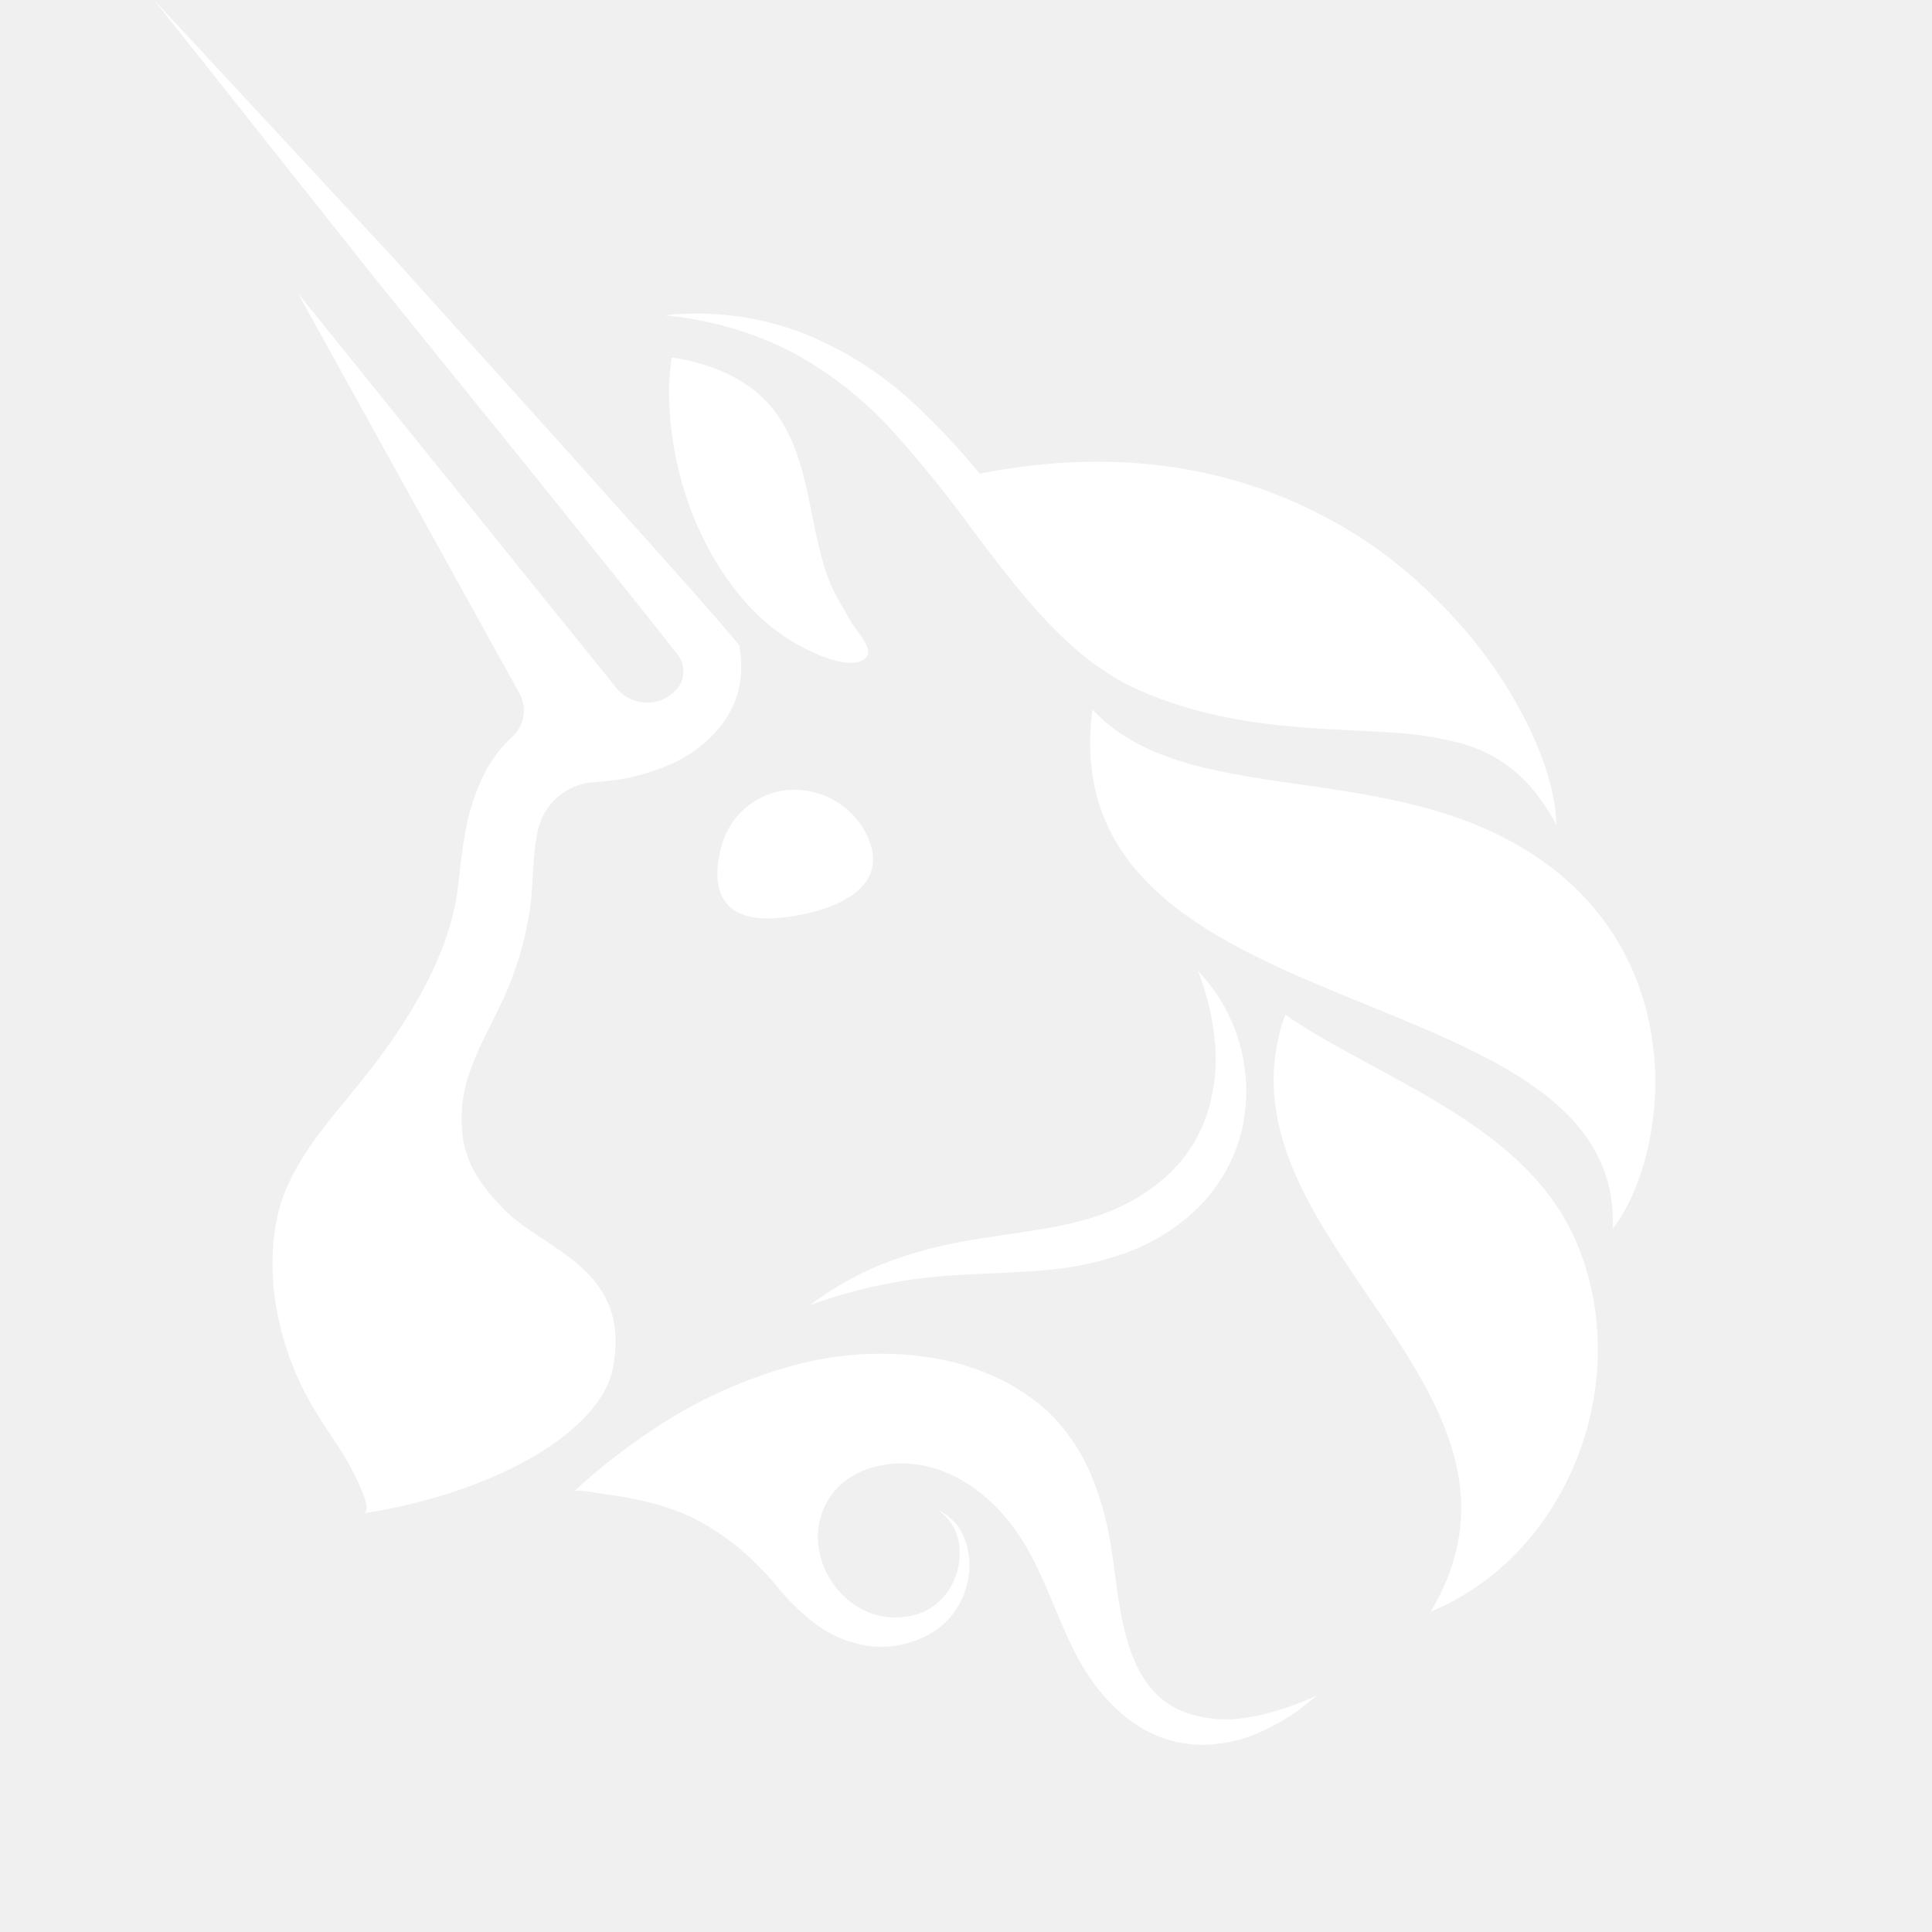
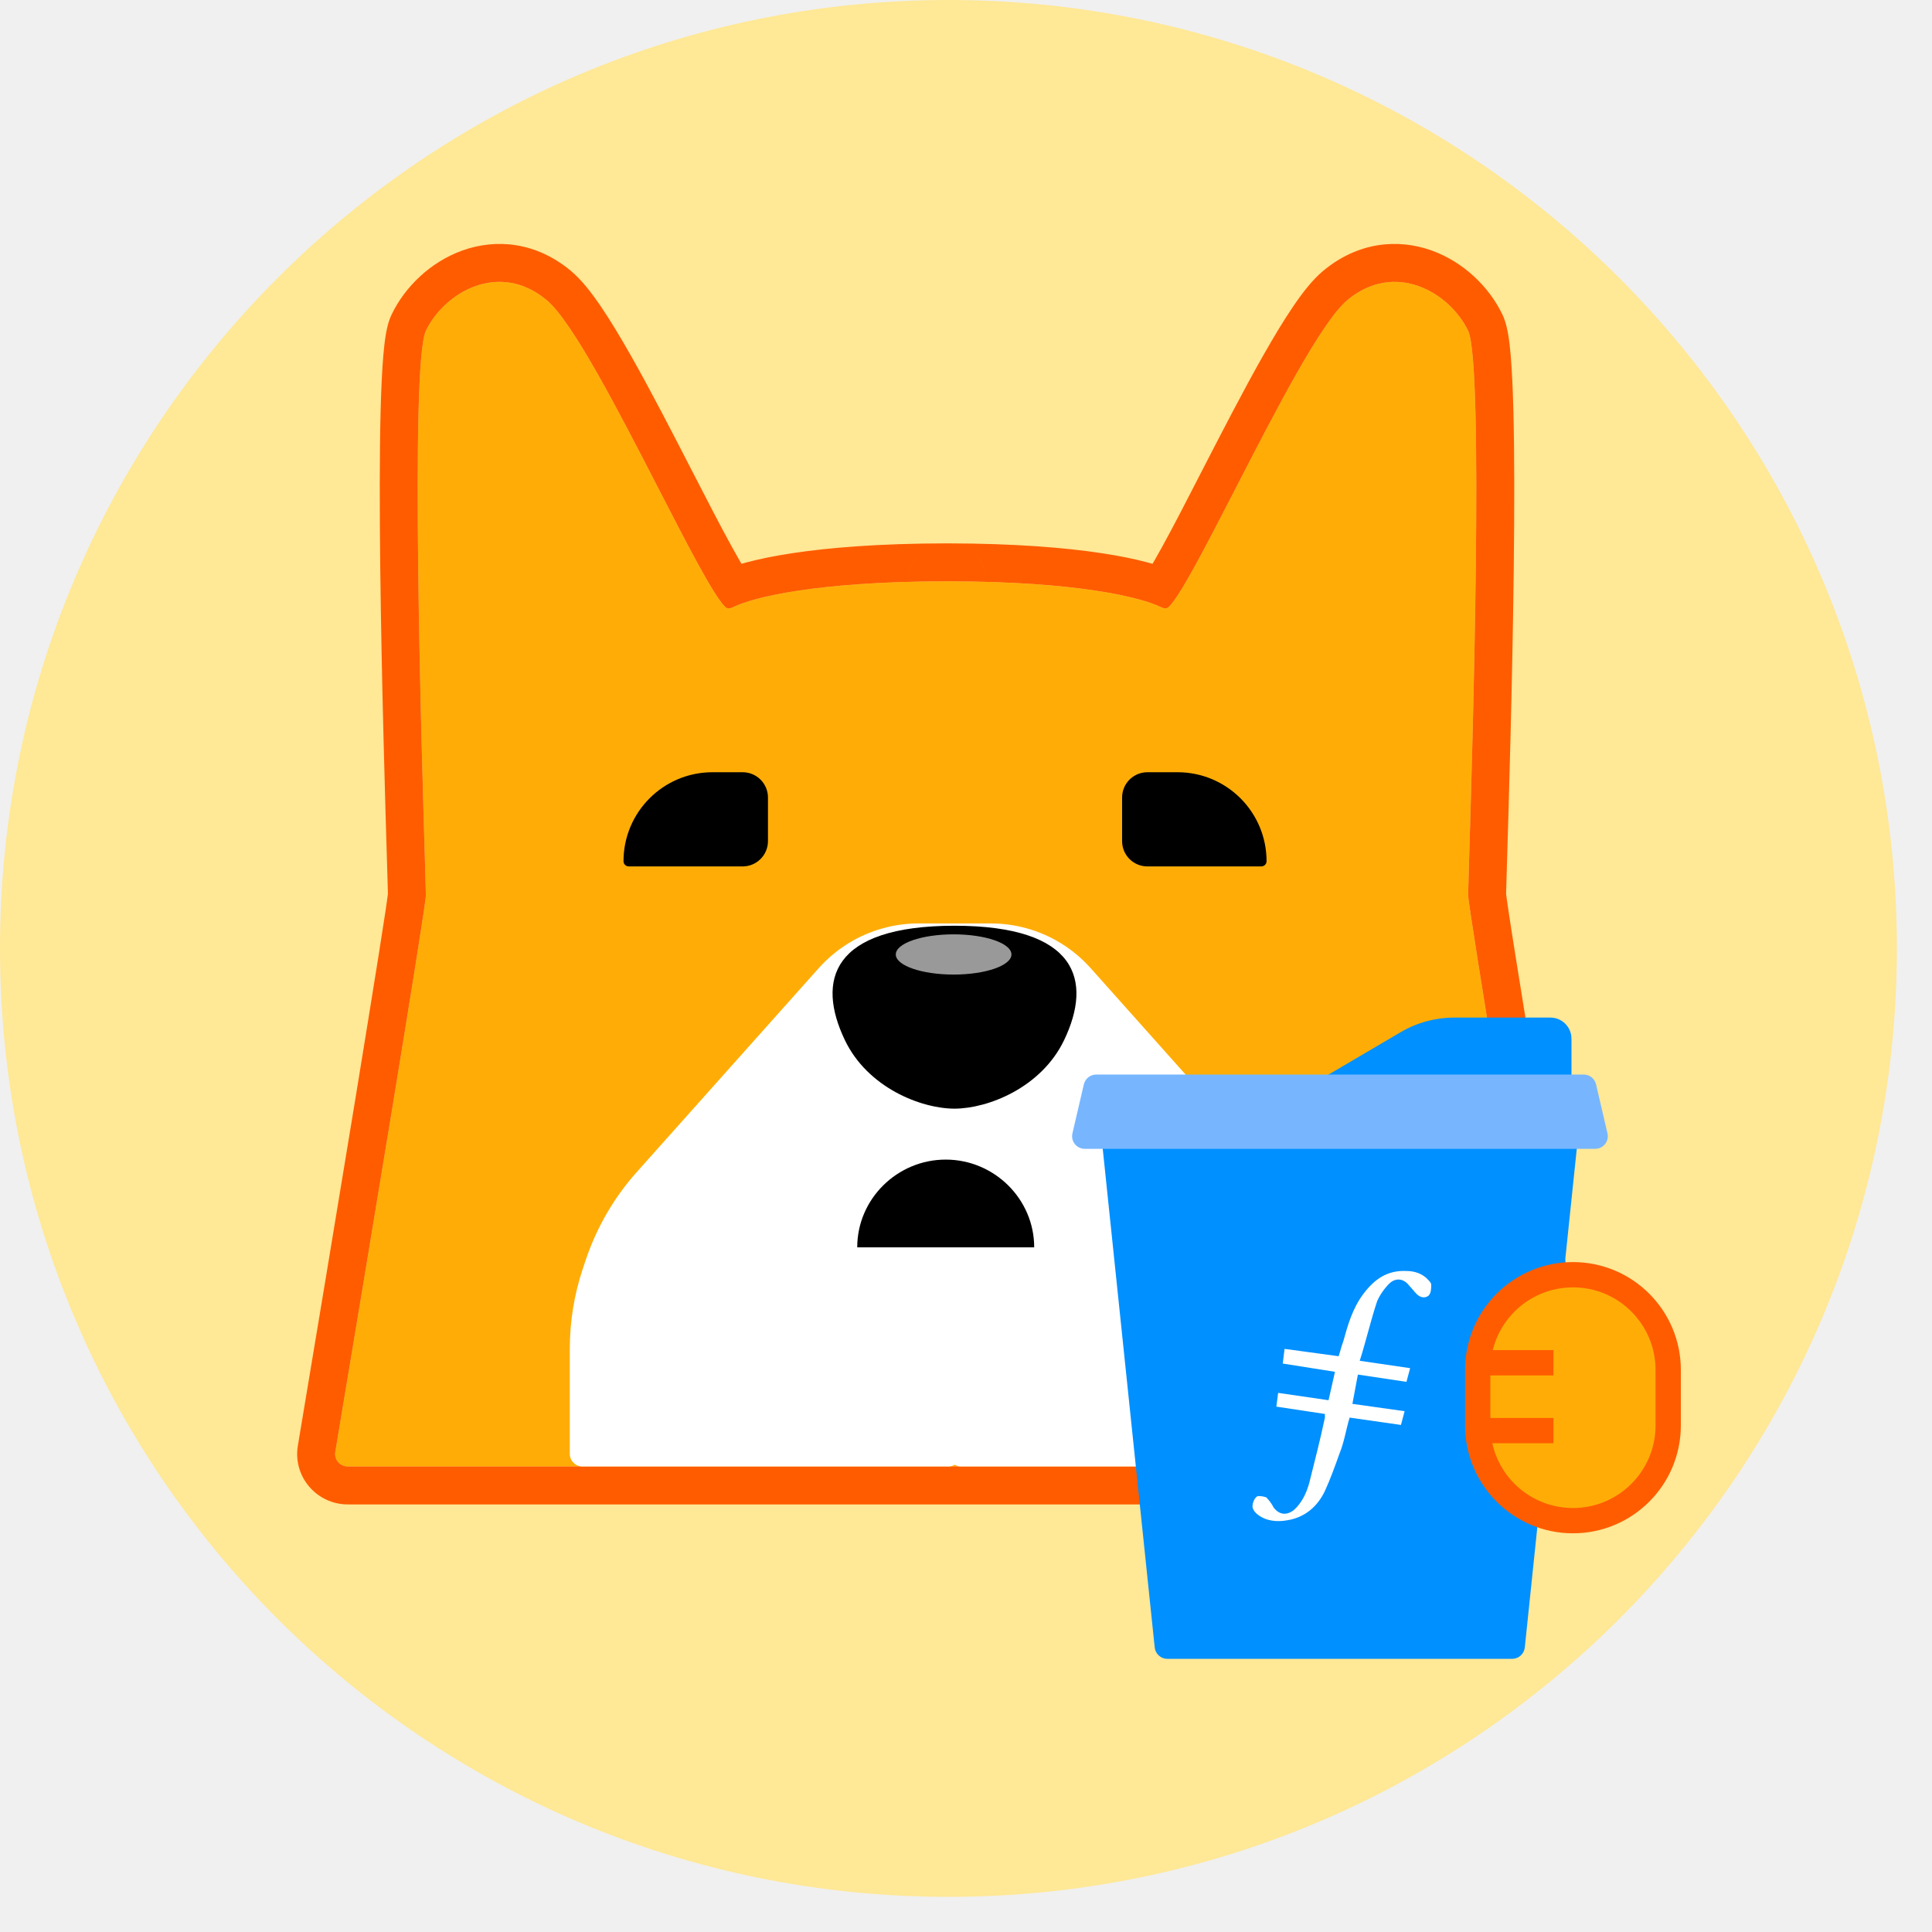
- <svg xmlns="http://www.w3.org/2000/svg" width="32" height="32" viewBox="0 0 32 32" fill="none">
-   <path d="M14.308 13.737C14.914 14.809 13.558 15.142 12.921 15.203C11.957 15.297 11.757 14.739 11.945 14.037C12.007 13.786 12.144 13.56 12.338 13.39C12.533 13.22 12.774 13.114 13.03 13.086C13.282 13.063 13.536 13.111 13.762 13.226C13.988 13.342 14.177 13.518 14.308 13.737V13.737Z" fill="white" />
-   <path d="M18.094 11.752C17.389 17.169 26.893 16.042 26.712 20.353C27.65 19.129 28.053 15.803 25.293 14.091C22.834 12.564 19.63 13.399 18.094 11.752Z" fill="white" />
-   <path d="M23.568 9.709C23.506 9.652 23.443 9.595 23.381 9.539C23.444 9.596 23.506 9.657 23.568 9.709Z" fill="white" />
-   <path d="M25.777 13.658L25.771 13.65C25.686 13.489 25.588 13.336 25.479 13.191C25.159 12.755 24.699 12.442 24.177 12.306C23.829 12.216 23.474 12.159 23.116 12.138C22.753 12.112 22.383 12.097 22.009 12.077C21.259 12.035 20.491 11.958 19.741 11.743C19.553 11.69 19.366 11.631 19.185 11.561C19.091 11.527 19.004 11.49 18.911 11.451C18.818 11.411 18.724 11.366 18.63 11.318C18.277 11.124 17.951 10.886 17.658 10.609C17.08 10.069 16.627 9.457 16.172 8.864C15.743 8.268 15.283 7.696 14.794 7.15C14.311 6.615 13.74 6.167 13.106 5.826C12.45 5.494 11.737 5.289 11.005 5.223C11.765 5.14 12.533 5.234 13.25 5.498C13.973 5.78 14.635 6.202 15.197 6.74C15.564 7.086 15.908 7.455 16.228 7.845C18.609 7.374 20.54 7.792 22.024 8.604L22.058 8.621C22.53 8.878 22.973 9.187 23.378 9.542C23.443 9.598 23.507 9.655 23.566 9.712C23.882 10.004 24.176 10.319 24.446 10.654L24.466 10.681C25.343 11.796 25.776 12.956 25.777 13.658Z" fill="white" />
-   <path d="M25.776 13.657L25.77 13.646L25.776 13.657Z" fill="white" />
-   <path d="M11.126 5.921C11.734 6.009 12.354 6.252 12.753 6.715C13.152 7.179 13.299 7.781 13.415 8.355C13.508 8.799 13.582 9.252 13.757 9.673C13.841 9.879 13.965 10.059 14.068 10.253C14.153 10.414 14.309 10.559 14.369 10.731C14.38 10.756 14.384 10.783 14.381 10.81C14.377 10.836 14.367 10.862 14.351 10.884C14.139 11.119 13.568 10.857 13.352 10.752C12.979 10.566 12.645 10.31 12.368 9.998C11.503 9.033 11.056 7.644 11.083 6.379C11.089 6.226 11.104 6.073 11.126 5.921Z" fill="white" />
-   <path d="M21.287 16.806C19.974 20.485 25.927 22.953 23.697 26.694C25.985 25.745 27.072 22.877 26.122 20.602C25.291 18.605 22.835 17.877 21.287 16.806Z" fill="white" />
-   <path d="M13.413 21.617C13.771 21.347 14.162 21.123 14.576 20.953C14.996 20.785 15.431 20.659 15.876 20.577C16.758 20.408 17.631 20.367 18.364 20.07C18.726 19.928 19.059 19.721 19.347 19.458C19.626 19.198 19.839 18.875 19.97 18.516C20.103 18.137 20.158 17.735 20.129 17.334C20.096 16.904 19.999 16.481 19.841 16.079C20.168 16.42 20.406 16.837 20.534 17.293C20.662 17.749 20.676 18.23 20.575 18.692C20.461 19.182 20.213 19.63 19.86 19.987C19.511 20.333 19.089 20.597 18.626 20.759C18.185 20.915 17.724 21.01 17.257 21.042C16.807 21.08 16.372 21.09 15.944 21.115C15.08 21.152 14.226 21.321 13.413 21.617V21.617Z" fill="white" />
-   <path d="M21.81 28.085C21.678 28.191 21.546 28.303 21.401 28.401C21.254 28.497 21.101 28.583 20.942 28.657C20.611 28.819 20.247 28.902 19.879 28.899C18.881 28.88 18.177 28.134 17.764 27.291C17.483 26.717 17.289 26.096 16.955 25.549C16.478 24.767 15.661 24.137 14.705 24.253C14.315 24.302 13.95 24.478 13.733 24.818C13.163 25.706 13.981 26.95 15.025 26.774C15.114 26.761 15.2 26.737 15.284 26.703C15.366 26.667 15.444 26.62 15.513 26.562C15.659 26.441 15.769 26.281 15.831 26.101C15.899 25.913 15.915 25.71 15.875 25.514C15.832 25.309 15.712 25.13 15.539 25.012C15.74 25.107 15.896 25.275 15.975 25.483C16.057 25.697 16.078 25.93 16.036 26.155C15.995 26.389 15.892 26.608 15.738 26.789C15.656 26.882 15.562 26.963 15.457 27.029C15.353 27.095 15.242 27.148 15.126 27.187C14.89 27.268 14.64 27.294 14.393 27.263C14.046 27.213 13.719 27.071 13.446 26.851C13.124 26.594 12.884 26.259 12.592 25.971C12.258 25.619 11.864 25.329 11.428 25.117C11.127 24.984 10.813 24.886 10.49 24.825C10.328 24.791 10.164 24.767 10 24.746C9.925 24.738 9.557 24.656 9.506 24.704C10.013 24.235 10.566 23.819 11.156 23.461C11.762 23.1 12.412 22.82 13.091 22.63C13.794 22.431 14.53 22.374 15.255 22.463C15.629 22.508 15.995 22.603 16.343 22.745C16.708 22.892 17.045 23.101 17.338 23.363C17.629 23.638 17.864 23.968 18.03 24.332C18.18 24.674 18.292 25.031 18.364 25.398C18.578 26.493 18.499 28.191 19.927 28.441C20.001 28.456 20.076 28.466 20.152 28.473L20.385 28.479C20.546 28.467 20.705 28.444 20.862 28.41C21.188 28.333 21.506 28.224 21.81 28.085V28.085Z" fill="white" />
-   <path d="M13.514 26.892L13.477 26.862L13.514 26.892Z" fill="white" />
-   <path d="M12.232 11.434C12.181 11.634 12.09 11.823 11.965 11.988C11.734 12.29 11.427 12.526 11.077 12.671C10.761 12.808 10.427 12.896 10.086 12.933C10.012 12.942 9.935 12.948 9.861 12.954C9.644 12.962 9.436 13.039 9.267 13.175C9.098 13.311 8.977 13.497 8.92 13.707C8.895 13.812 8.876 13.918 8.863 14.024C8.829 14.301 8.824 14.589 8.794 14.938C8.72 15.531 8.55 16.107 8.289 16.644C7.949 17.362 7.569 17.94 7.657 18.767C7.715 19.304 7.989 19.663 8.352 20.035C9.009 20.709 10.478 21.01 10.149 22.672C9.952 23.663 8.315 24.704 6.014 25.067C6.243 25.032 5.721 24.148 5.688 24.092C5.441 23.704 5.171 23.338 4.976 22.917C4.591 22.101 4.413 21.156 4.571 20.262C4.736 19.32 5.43 18.598 6.007 17.879C6.693 17.023 7.413 15.901 7.572 14.79C7.61 14.521 7.636 14.184 7.696 13.848C7.753 13.477 7.869 13.117 8.039 12.782C8.155 12.563 8.308 12.365 8.491 12.197C8.586 12.108 8.649 11.99 8.67 11.861C8.69 11.732 8.667 11.6 8.604 11.485L4.936 4.859L10.204 11.389C10.264 11.465 10.34 11.527 10.426 11.569C10.512 11.612 10.607 11.636 10.703 11.638C10.799 11.64 10.895 11.621 10.983 11.581C11.071 11.542 11.149 11.484 11.213 11.411C11.279 11.333 11.317 11.234 11.32 11.131C11.322 11.028 11.289 10.927 11.227 10.846C10.883 10.404 10.519 9.954 10.166 9.511L8.841 7.863L6.18 4.573L2.552 0L6.521 4.278L9.354 7.424L10.766 9C11.235 9.53 11.704 10.044 12.172 10.601L12.249 10.695L12.266 10.841C12.289 11.039 12.278 11.24 12.232 11.434Z" fill="white" />
-   <path d="M13.447 26.846C13.193 26.649 12.966 26.417 12.774 26.158C12.98 26.405 13.205 26.635 13.447 26.846V26.846Z" fill="white" />
+ <svg xmlns="http://www.w3.org/2000/svg" width="44" height="44" viewBox="0 0 44 44" fill="none">
+   <rect width="43.2" height="43.2" rx="21.6" fill="#FFE896" />
+   <mask id="path-2-outside-1_362_664" maskUnits="userSpaceOnUse" x="6.632" y="5.419" width="30" height="29" fill="black">
+     <rect fill="white" x="6.632" y="5.419" width="30" height="29" />
+     <path fill-rule="evenodd" clip-rule="evenodd" d="M7.636 33.065C8.358 28.748 9.699 20.665 9.699 20.386C9.699 20.338 9.692 20.086 9.68 19.684C9.602 17.097 9.336 8.291 9.699 7.534C10.118 6.659 11.364 5.932 12.447 6.832C13.04 7.324 14.095 9.374 15.002 11.137C15.664 12.423 16.247 13.557 16.515 13.822C16.566 13.872 16.636 13.857 16.699 13.826C17.152 13.604 18.591 13.244 21.535 13.239C21.535 13.239 21.535 13.239 21.535 13.239V13.239C21.535 13.239 21.535 13.239 21.535 13.239C21.546 13.239 21.557 13.239 21.567 13.239C21.578 13.239 21.589 13.239 21.599 13.239C21.6 13.239 21.6 13.239 21.6 13.239V13.239C21.6 13.239 21.6 13.239 21.6 13.239C24.544 13.244 25.983 13.604 26.436 13.826C26.499 13.857 26.569 13.872 26.62 13.822C26.888 13.557 27.471 12.423 28.133 11.137C29.04 9.374 30.094 7.324 30.688 6.832C31.771 5.932 33.017 6.659 33.436 7.534C33.798 8.291 33.533 17.097 33.455 19.684C33.443 20.086 33.436 20.338 33.436 20.386C33.436 20.665 34.777 28.748 35.499 33.065C35.529 33.24 35.393 33.398 35.215 33.398H21.6H21.535H7.92C7.742 33.398 7.606 33.24 7.636 33.065Z" />
+   </mask>
+   <path fill-rule="evenodd" clip-rule="evenodd" d="M7.636 33.065C8.358 28.748 9.699 20.665 9.699 20.386C9.699 20.338 9.692 20.086 9.68 19.684C9.602 17.097 9.336 8.291 9.699 7.534C10.118 6.659 11.364 5.932 12.447 6.832C13.04 7.324 14.095 9.374 15.002 11.137C15.664 12.423 16.247 13.557 16.515 13.822C16.566 13.872 16.636 13.857 16.699 13.826C17.152 13.604 18.591 13.244 21.535 13.239C21.535 13.239 21.535 13.239 21.535 13.239V13.239C21.535 13.239 21.535 13.239 21.535 13.239C21.546 13.239 21.557 13.239 21.567 13.239C21.578 13.239 21.589 13.239 21.599 13.239C21.6 13.239 21.6 13.239 21.6 13.239V13.239C21.6 13.239 21.6 13.239 21.6 13.239C24.544 13.244 25.983 13.604 26.436 13.826C26.499 13.857 26.569 13.872 26.62 13.822C26.888 13.557 27.471 12.423 28.133 11.137C29.04 9.374 30.094 7.324 30.688 6.832C31.771 5.932 33.017 6.659 33.436 7.534C33.798 8.291 33.533 17.097 33.455 19.684C33.443 20.086 33.436 20.338 33.436 20.386C33.436 20.665 34.777 28.748 35.499 33.065C35.529 33.24 35.393 33.398 35.215 33.398H21.6H21.535H7.92C7.742 33.398 7.606 33.24 7.636 33.065Z" fill="#FFAD06" />
+   <path d="M7.636 33.065L8.488 33.207L8.488 33.207L7.636 33.065ZM9.68 19.684L10.543 19.658L10.543 19.658L9.68 19.684ZM9.699 7.534L8.92 7.161L8.92 7.161L9.699 7.534ZM12.447 6.832L12.999 6.167L12.999 6.167L12.447 6.832ZM15.002 11.137L14.234 11.532L14.234 11.532L15.002 11.137ZM16.515 13.822L15.908 14.437L15.908 14.437L16.515 13.822ZM16.699 13.826L17.08 14.601L17.08 14.601L16.699 13.826ZM21.567 13.239L21.567 14.103L21.568 14.103L21.567 13.239ZM26.436 13.826L26.055 14.601L26.055 14.601L26.436 13.826ZM26.62 13.822L27.227 14.437L27.227 14.437L26.62 13.822ZM28.133 11.137L27.364 10.742L27.364 10.742L28.133 11.137ZM30.688 6.832L31.24 7.496L31.24 7.496L30.688 6.832ZM33.436 7.534L32.657 7.907L32.657 7.907L33.436 7.534ZM33.455 19.684L32.592 19.658L32.592 19.658L33.455 19.684ZM35.499 33.065L34.647 33.207L34.647 33.207L35.499 33.065ZM21.6 13.239L21.601 12.375L21.6 13.239ZM21.599 13.239L21.599 12.375L21.599 13.239ZM21.535 13.239L21.535 12.375L21.535 13.239ZM21.535 13.239L21.537 14.103L21.535 13.239ZM8.835 20.386C8.835 20.332 8.841 20.312 8.827 20.414C8.818 20.482 8.804 20.58 8.786 20.707C8.748 20.959 8.693 21.311 8.625 21.742C8.488 22.604 8.298 23.774 8.086 25.071C7.66 27.665 7.145 30.764 6.784 32.922L8.488 33.207C8.849 31.048 9.365 27.947 9.791 25.351C10.004 24.053 10.194 22.88 10.332 22.013C10.4 21.58 10.456 21.221 10.495 20.961C10.514 20.831 10.53 20.723 10.54 20.64C10.547 20.591 10.563 20.474 10.563 20.386H8.835ZM8.816 19.71C8.822 19.911 8.827 20.074 8.83 20.192C8.832 20.252 8.833 20.299 8.834 20.334C8.835 20.373 8.835 20.387 8.835 20.386H10.563C10.563 20.321 10.555 20.046 10.543 19.658L8.816 19.71ZM8.92 7.161C8.841 7.325 8.806 7.508 8.786 7.623C8.763 7.762 8.745 7.922 8.73 8.093C8.701 8.437 8.681 8.873 8.668 9.366C8.643 10.355 8.645 11.62 8.66 12.933C8.691 15.562 8.777 18.417 8.816 19.71L10.543 19.658C10.504 18.364 10.419 15.523 10.388 12.913C10.373 11.606 10.371 10.366 10.396 9.41C10.408 8.931 10.427 8.534 10.452 8.241C10.464 8.094 10.478 7.985 10.49 7.91C10.507 7.812 10.512 7.837 10.478 7.907L8.92 7.161ZM12.999 6.167C12.209 5.51 11.302 5.429 10.533 5.704C9.809 5.963 9.223 6.529 8.92 7.161L10.478 7.907C10.595 7.664 10.842 7.429 11.116 7.331C11.345 7.249 11.603 7.253 11.895 7.496L12.999 6.167ZM15.77 10.742C15.319 9.865 14.82 8.894 14.358 8.081C14.127 7.675 13.899 7.295 13.684 6.979C13.481 6.68 13.247 6.373 12.999 6.167L11.895 7.496C11.944 7.537 12.064 7.67 12.255 7.95C12.433 8.212 12.636 8.547 12.856 8.935C13.296 9.711 13.778 10.647 14.234 11.532L15.77 10.742ZM17.123 13.207C17.133 13.218 17.092 13.174 16.991 13.012C16.901 12.869 16.791 12.679 16.664 12.447C16.408 11.982 16.103 11.389 15.77 10.742L14.234 11.532C14.563 12.172 14.88 12.789 15.149 13.278C15.283 13.523 15.411 13.747 15.527 13.931C15.631 14.097 15.763 14.293 15.908 14.437L17.123 13.207ZM16.319 13.05C16.337 13.041 16.428 12.997 16.566 12.991C16.735 12.984 16.951 13.038 17.123 13.207L15.908 14.437C16.395 14.917 16.98 14.651 17.08 14.601L16.319 13.05ZM21.534 12.375C20.029 12.378 18.889 12.471 18.055 12.597C17.239 12.72 16.663 12.881 16.319 13.05L17.08 14.601C17.188 14.548 17.559 14.419 18.312 14.305C19.046 14.195 20.098 14.106 21.537 14.103L21.534 12.375ZM21.535 14.103C21.546 14.103 21.556 14.103 21.567 14.103L21.568 12.375C21.557 12.375 21.546 12.375 21.535 12.375L21.535 14.103ZM21.599 12.375C21.589 12.375 21.578 12.375 21.567 12.375L21.568 14.103C21.579 14.103 21.589 14.103 21.599 14.103L21.599 12.375ZM21.598 14.103C23.037 14.106 24.089 14.195 24.823 14.305C25.576 14.419 25.947 14.548 26.055 14.601L26.816 13.05C26.471 12.881 25.896 12.72 25.08 12.597C24.246 12.471 23.106 12.378 21.601 12.375L21.598 14.103ZM26.055 14.601C26.155 14.651 26.74 14.917 27.227 14.437L26.012 13.207C26.184 13.038 26.4 12.984 26.569 12.991C26.707 12.997 26.798 13.041 26.816 13.05L26.055 14.601ZM27.227 14.437C27.372 14.293 27.504 14.097 27.608 13.931C27.724 13.747 27.852 13.523 27.986 13.278C28.255 12.789 28.572 12.172 28.901 11.532L27.364 10.742C27.032 11.389 26.727 11.982 26.471 12.447C26.344 12.679 26.234 12.869 26.144 13.012C26.043 13.174 26.002 13.218 26.012 13.207L27.227 14.437ZM28.901 11.532C29.357 10.647 29.839 9.711 30.279 8.935C30.5 8.547 30.702 8.212 30.88 7.95C31.071 7.67 31.191 7.537 31.24 7.496L30.136 6.167C29.888 6.373 29.654 6.68 29.451 6.979C29.236 7.295 29.008 7.675 28.777 8.081C28.315 8.894 27.816 9.865 27.364 10.742L28.901 11.532ZM31.24 7.496C31.532 7.253 31.79 7.249 32.02 7.331C32.293 7.429 32.54 7.664 32.657 7.907L34.215 7.161C33.912 6.529 33.326 5.963 32.602 5.704C31.833 5.429 30.926 5.51 30.136 6.167L31.24 7.496ZM32.657 7.907C32.623 7.837 32.628 7.812 32.645 7.91C32.657 7.985 32.67 8.094 32.683 8.241C32.708 8.534 32.727 8.931 32.739 9.41C32.764 10.366 32.762 11.606 32.747 12.913C32.716 15.523 32.631 18.364 32.592 19.658L34.319 19.71C34.358 18.417 34.444 15.562 34.475 12.933C34.49 11.62 34.492 10.355 34.467 9.366C34.454 8.873 34.434 8.437 34.405 8.093C34.39 7.922 34.372 7.762 34.349 7.623C34.329 7.508 34.294 7.325 34.215 7.161L32.657 7.907ZM32.592 19.658C32.58 20.046 32.572 20.321 32.572 20.386H34.3C34.3 20.387 34.3 20.373 34.301 20.334C34.302 20.299 34.303 20.252 34.305 20.192C34.308 20.074 34.313 19.911 34.319 19.71L32.592 19.658ZM32.572 20.386C32.572 20.474 32.588 20.591 32.594 20.64C32.605 20.723 32.621 20.831 32.64 20.961C32.679 21.221 32.735 21.58 32.803 22.013C32.941 22.88 33.131 24.053 33.344 25.351C33.77 27.947 34.286 31.048 34.647 33.207L36.351 32.922C35.99 30.764 35.474 27.665 35.049 25.071C34.837 23.774 34.647 22.604 34.51 21.742C34.441 21.311 34.387 20.959 34.349 20.707C34.331 20.58 34.317 20.482 34.307 20.414C34.294 20.312 34.3 20.332 34.3 20.386H32.572ZM34.647 33.207C34.587 32.849 34.866 32.534 35.215 32.534V34.262C35.92 34.262 36.47 33.632 36.351 32.922L34.647 33.207ZM35.215 32.534H21.6V34.262H35.215V32.534ZM21.6 32.534H21.535V34.262H21.6V32.534ZM7.92 34.262H21.535V32.534H7.92V34.262ZM6.784 32.922C6.665 33.632 7.215 34.262 7.92 34.262V32.534C8.269 32.534 8.548 32.849 8.488 33.207L6.784 32.922ZM20.736 13.239C20.736 13.734 21.14 14.102 21.598 14.103L21.601 12.375C22.06 12.376 22.464 12.745 22.464 13.239H20.736ZM21.599 14.103C21.122 14.103 20.736 13.716 20.736 13.239H22.464C22.464 12.762 22.077 12.375 21.599 12.375L21.599 14.103ZM22.399 13.239C22.399 13.716 22.012 14.103 21.535 14.103L21.535 12.375C21.058 12.375 20.671 12.762 20.671 13.239H22.399ZM21.537 14.103C21.995 14.102 22.399 13.734 22.399 13.239H20.671C20.671 12.745 21.075 12.376 21.534 12.375L21.537 14.103Z" fill="#FF5C00" mask="url(#path-2-outside-1_362_664)" />
+   <path fill-rule="evenodd" clip-rule="evenodd" d="M12.977 33.11V30.718C12.977 30.097 13.077 29.48 13.274 28.892L13.338 28.701C13.586 27.959 13.982 27.275 14.503 26.692L18.648 22.047C18.848 21.824 19.079 21.631 19.335 21.475C19.812 21.185 20.36 21.031 20.918 21.031H21.886L22.568 21.031C23.126 21.031 23.673 21.185 24.15 21.475C24.406 21.631 24.637 21.824 24.837 22.047L28.982 26.692C29.503 27.275 29.9 27.959 30.148 28.701L30.212 28.892C30.408 29.48 30.509 30.097 30.509 30.718V33.11C30.509 33.269 30.38 33.398 30.221 33.398H21.887C21.835 33.398 21.785 33.384 21.743 33.359C21.7 33.384 21.651 33.398 21.598 33.398H13.265C13.106 33.398 12.977 33.269 12.977 33.11Z" fill="white" />
+   <path fill-rule="evenodd" clip-rule="evenodd" d="M21.538 26.409C20.435 26.409 19.523 27.304 19.523 28.407V28.407C19.523 28.407 19.523 28.407 19.523 28.407H23.553C23.553 28.407 23.553 28.407 23.553 28.407V28.407C23.553 27.304 22.641 26.409 21.538 26.409Z" fill="black" />
+   <path fill-rule="evenodd" clip-rule="evenodd" d="M16.914 17.587C17.232 17.587 17.49 17.845 17.49 18.163V19.156C17.49 19.474 17.232 19.732 16.914 19.732H14.321C14.255 19.732 14.2 19.68 14.2 19.614V19.614C14.2 18.495 15.107 17.587 16.227 17.587H16.914Z" fill="black" />
+   <path fill-rule="evenodd" clip-rule="evenodd" d="M21.744 25.249C22.514 25.244 23.721 24.764 24.236 23.685C24.884 22.329 24.542 21.083 21.732 21.083V21.083C18.933 21.087 18.593 22.331 19.24 23.685C19.758 24.77 20.974 25.249 21.744 25.249V25.249Z" fill="black" />
+   <ellipse opacity="0.6" cx="21.718" cy="21.737" rx="1.317" ry="0.458" fill="white" />
+   <path fill-rule="evenodd" clip-rule="evenodd" d="M26.131 17.587C25.812 17.587 25.555 17.845 25.555 18.163V19.156C25.555 19.474 25.812 19.732 26.131 19.732H28.724C28.79 19.732 28.845 19.68 28.845 19.614V19.614C28.845 18.495 27.938 17.587 26.818 17.587H26.131Z" fill="black" />
+   <path d="M25.029 25.347C25.011 25.177 25.145 25.029 25.316 25.029H35.708C35.879 25.029 36.013 25.177 35.995 25.347L34.726 37.521C34.71 37.667 34.587 37.779 34.439 37.779H26.585C26.437 37.779 26.314 37.667 26.298 37.521L25.029 25.347Z" fill="#0090FF" />
+   <g clip-path="url(#clip0_362_664)">
+     <path fill-rule="evenodd" clip-rule="evenodd" d="M30.529 35.475C28.51 35.475 26.859 33.824 26.859 31.787C26.877 29.769 28.51 28.117 30.547 28.136C32.565 28.154 34.198 29.787 34.198 31.842C34.18 33.842 32.547 35.475 30.529 35.475Z" fill="#0090FF" />
+     <path fill-rule="evenodd" clip-rule="evenodd" d="M30.925 31.305L30.8 31.972L31.989 32.139L31.906 32.452L30.737 32.285C30.654 32.557 30.612 32.849 30.508 33.099C30.403 33.392 30.299 33.684 30.174 33.955C30.007 34.31 29.715 34.56 29.318 34.623C29.088 34.665 28.838 34.644 28.65 34.498C28.588 34.456 28.525 34.373 28.525 34.31C28.525 34.226 28.567 34.122 28.629 34.08C28.671 34.059 28.775 34.08 28.838 34.101C28.901 34.164 28.963 34.247 29.005 34.331C29.13 34.498 29.297 34.519 29.464 34.393C29.652 34.226 29.756 33.997 29.819 33.767C29.944 33.266 30.069 32.786 30.174 32.285V32.202L29.068 32.035L29.109 31.722L30.257 31.889L30.403 31.242L29.214 31.054L29.255 30.72L30.487 30.887C30.529 30.762 30.549 30.658 30.591 30.553C30.695 30.178 30.8 29.802 31.05 29.468C31.301 29.134 31.593 28.925 32.031 28.946C32.219 28.946 32.407 29.009 32.532 29.155C32.553 29.176 32.595 29.218 32.595 29.259C32.595 29.343 32.595 29.447 32.532 29.51C32.449 29.572 32.344 29.552 32.261 29.468C32.198 29.405 32.156 29.343 32.094 29.28C31.968 29.113 31.781 29.092 31.635 29.238C31.53 29.343 31.426 29.489 31.363 29.635C31.217 30.073 31.113 30.532 30.967 30.991L32.115 31.159L32.031 31.471L30.925 31.305Z" fill="white" />
+   </g>
+   <path d="M31.899 23.507C32.268 23.29 32.688 23.175 33.116 23.175H35.309C35.575 23.175 35.789 23.39 35.789 23.655V24.867H29.586L31.899 23.507Z" fill="#0090FF" />
+   <path d="M24.684 24.695C24.715 24.565 24.831 24.472 24.965 24.472H36.069C36.203 24.472 36.319 24.565 36.349 24.695L36.609 25.811C36.652 25.991 36.514 26.164 36.329 26.164H24.704C24.519 26.164 24.382 25.991 24.424 25.811L24.684 24.695Z" fill="#77B6FF" />
+   <rect x="33.654" y="29.031" width="4.338" height="5.601" rx="2.169" fill="#FFAD06" stroke="#FF5C00" stroke-width="0.576" />
+   <path d="M33.647 31.036H35.379" stroke="#FF5C00" stroke-width="0.576" />
+   <path d="M33.647 32.581H35.379" stroke="#FF5C00" stroke-width="0.576" />
+   <defs>
+     <clipPath id="clip0_362_664">
+       <rect width="8.348" height="8.348" fill="white" transform="translate(26.3545 27.6313)" />
+     </clipPath>
+   </defs>
</svg>
